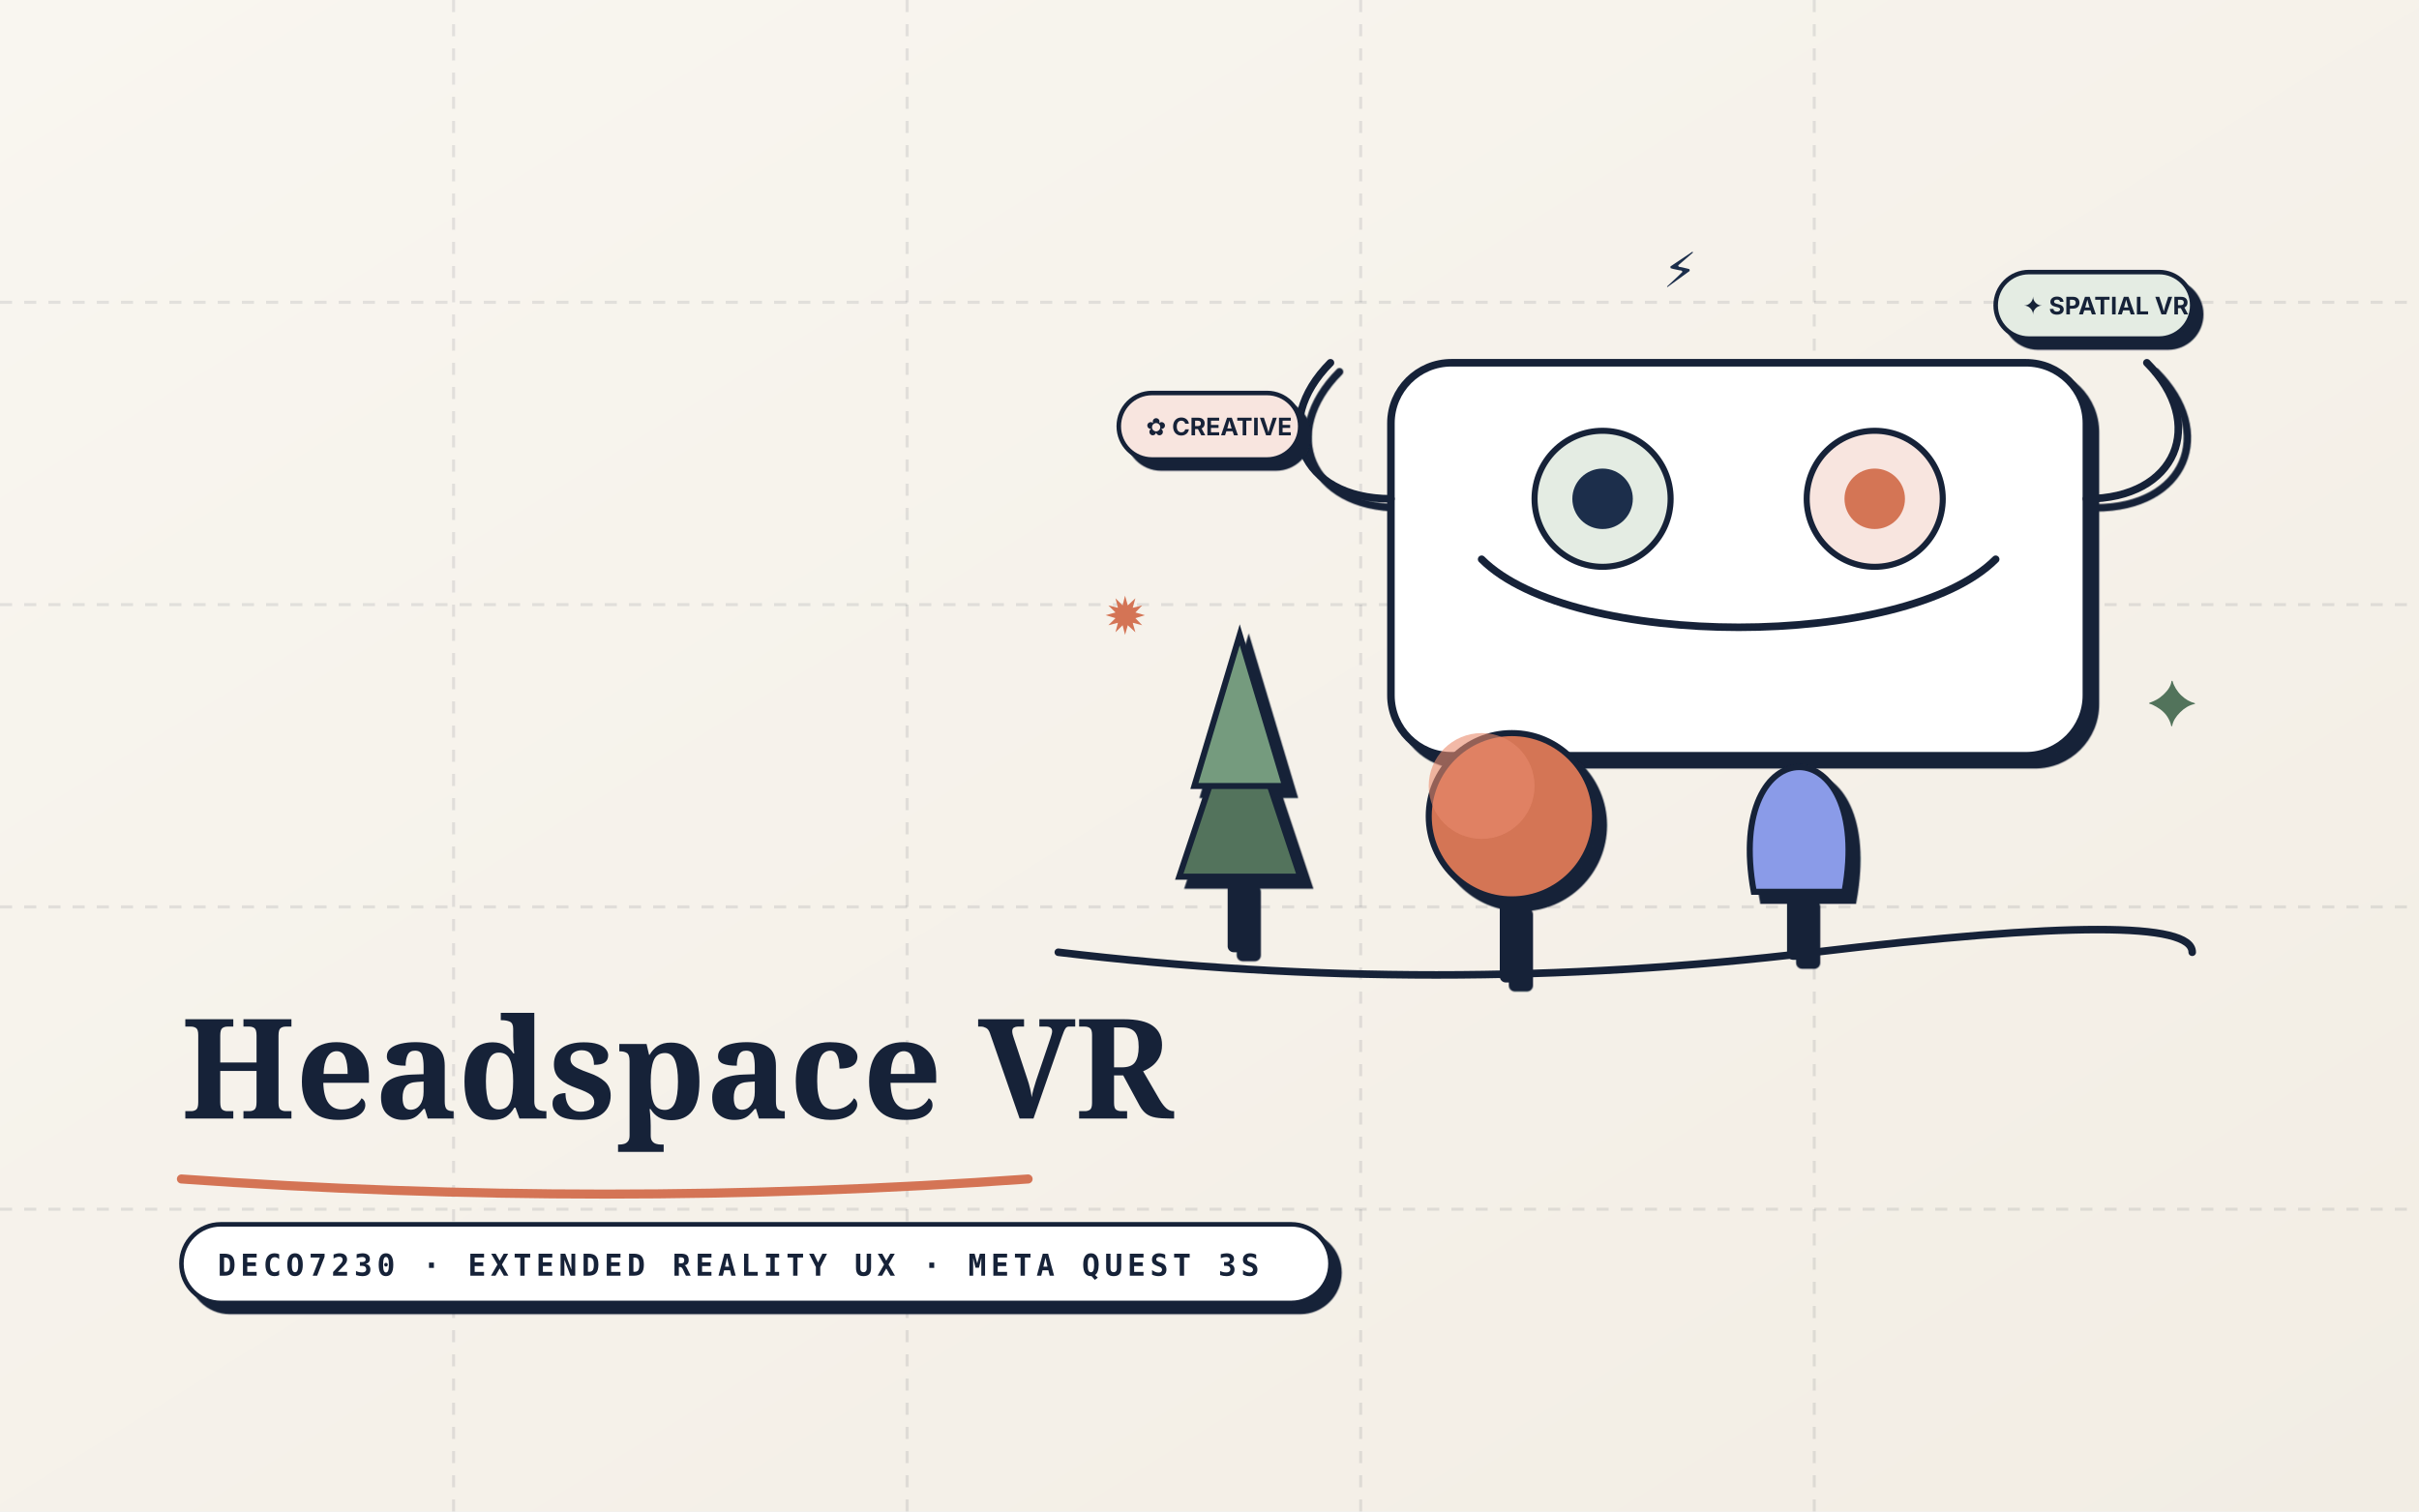
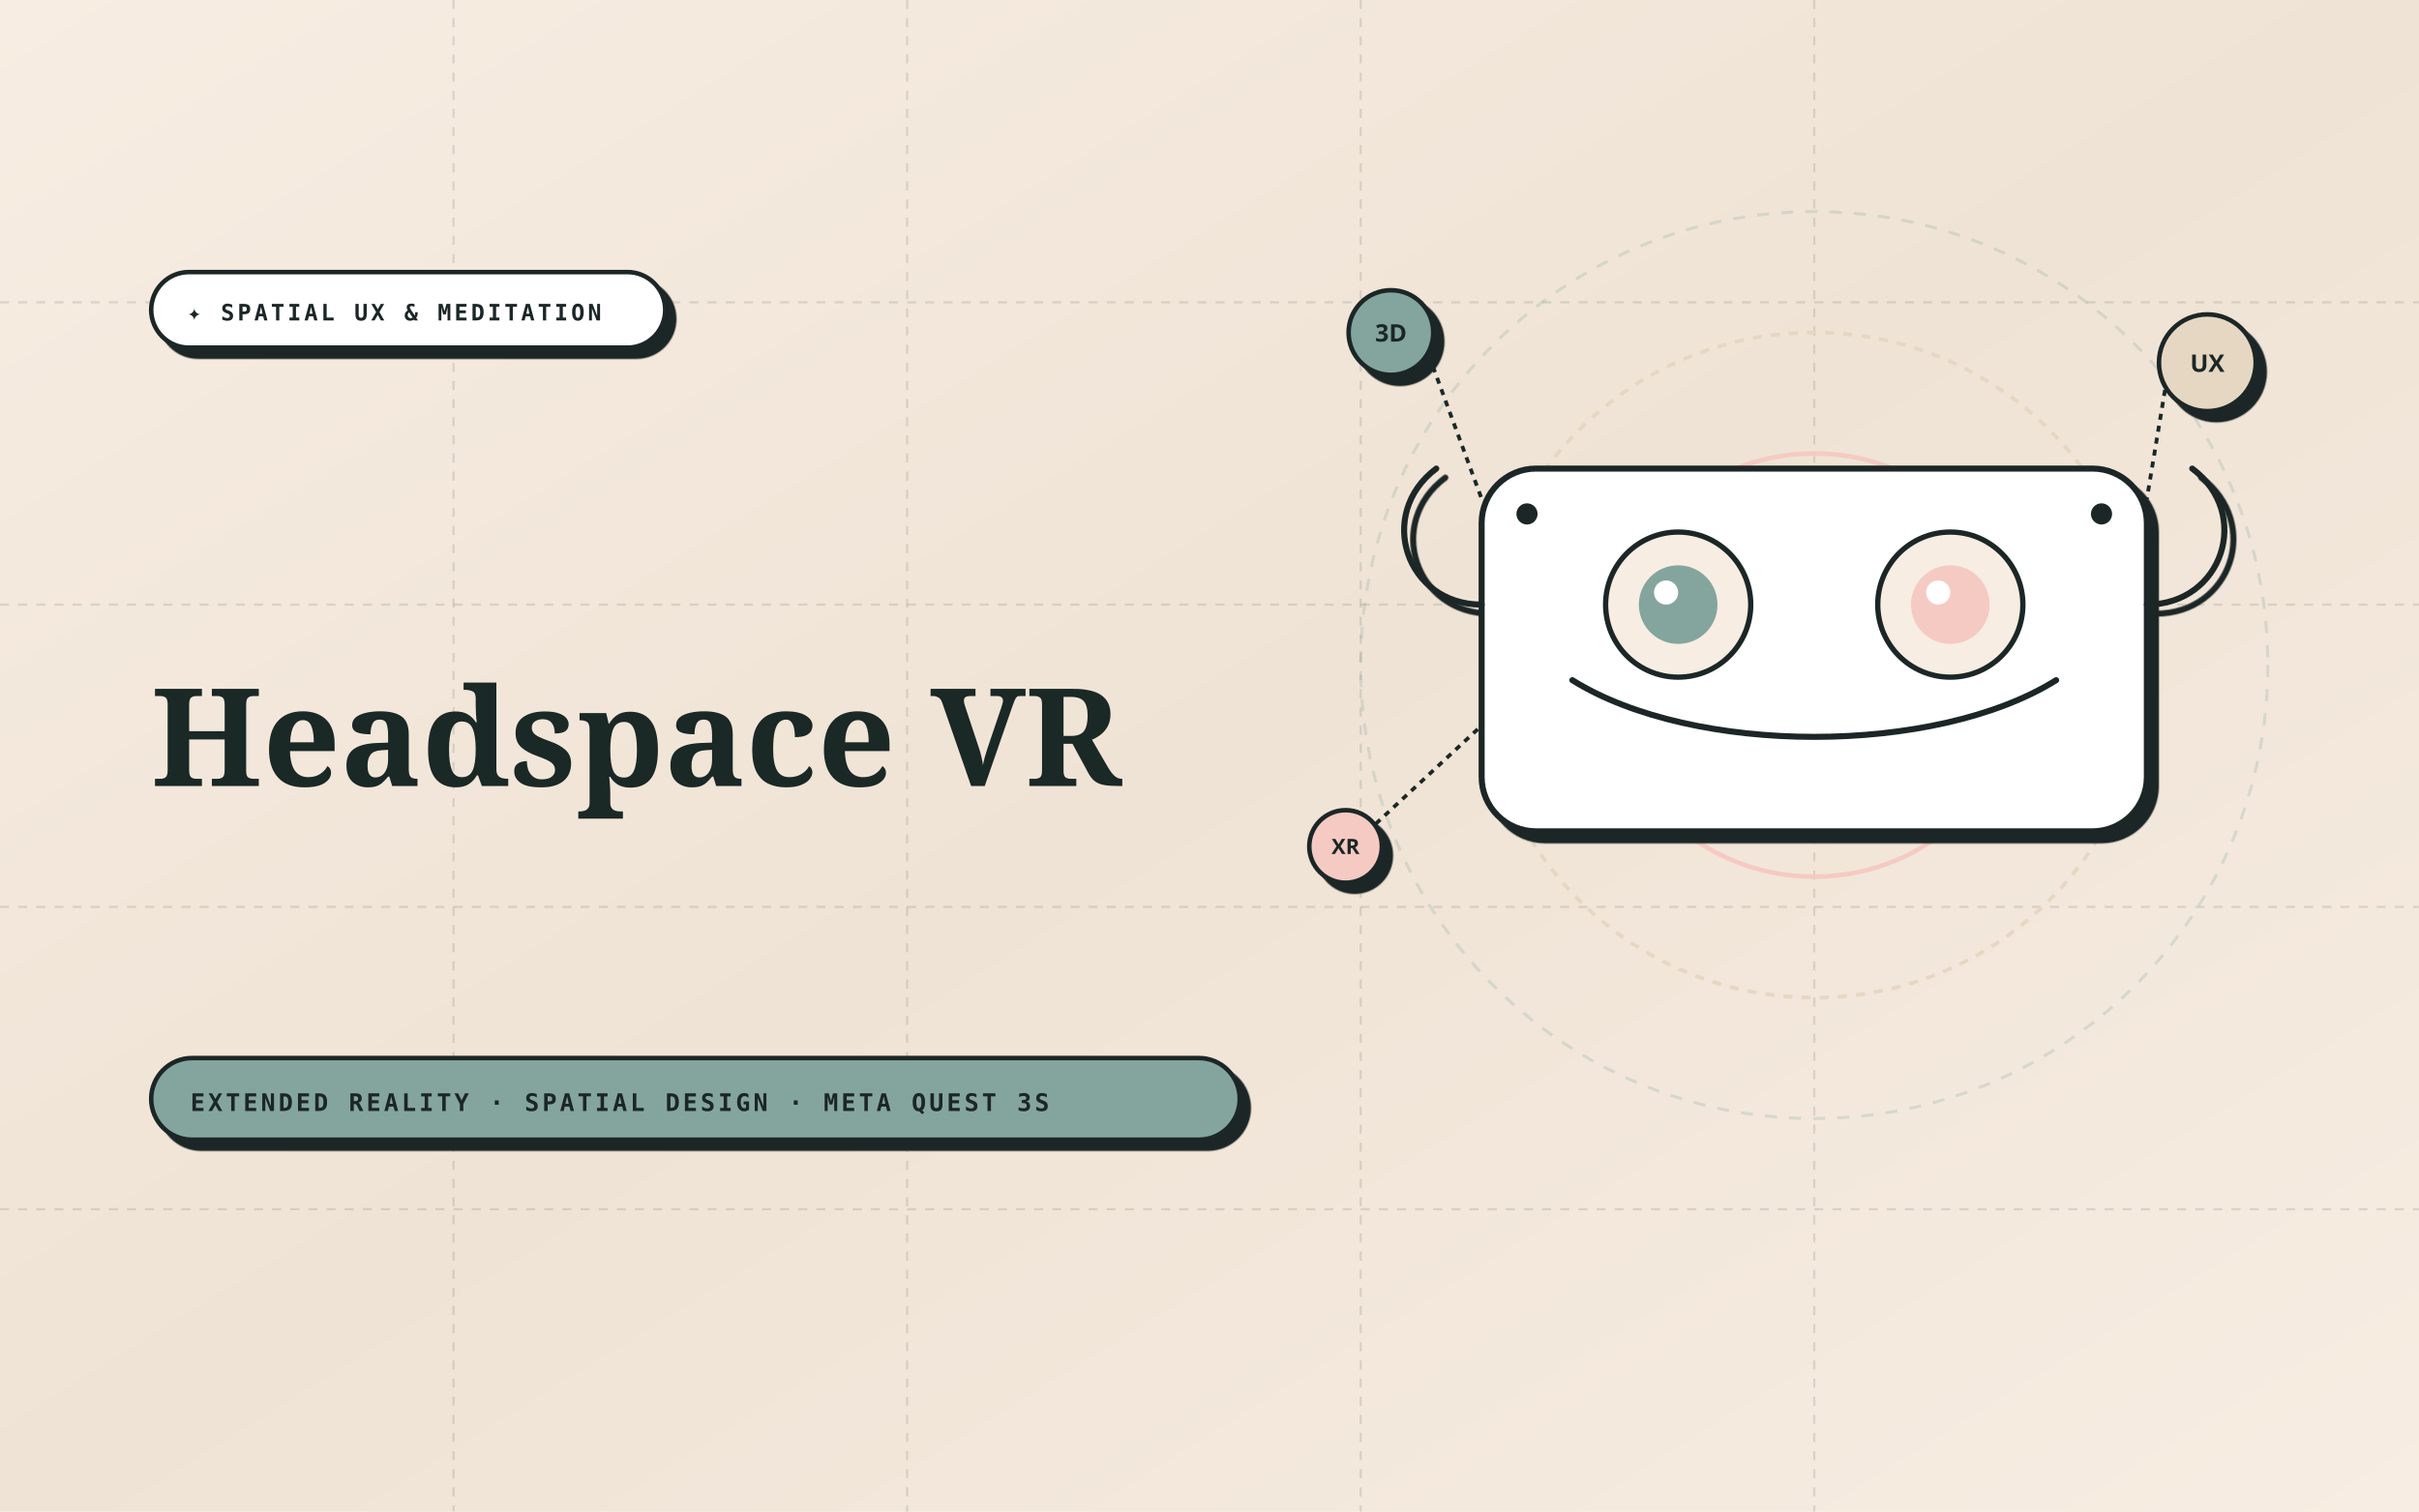
<svg xmlns="http://www.w3.org/2000/svg" width="1600" height="1000" viewBox="0 0 1600 1000">
  <defs>
    <linearGradient id="vr-bg" x1="0" y1="0" x2="1" y2="1">
-       <stop offset="0%" stop-color="#F9F6F0" />
-       <stop offset="100%" stop-color="#F2EDE4" />
+       <stop offset="0%" stop-color="#F7EDE2" />
+       <stop offset="50%" stop-color="#EFE3D5" />
+       <stop offset="100%" stop-color="#F7EDE2" />
    </linearGradient>
    <filter id="hard-shadow" x="-10%" y="-10%" width="130%" height="130%">
-       <feDropShadow dx="6" dy="6" stdDeviation="0" flood-color="#162238" flood-opacity="1" />
+       <feDropShadow dx="6" dy="6" stdDeviation="0" flood-color="#1A2826" flood-opacity="1" />
    </filter>
  </defs>
  <rect width="1600" height="1000" fill="url(#vr-bg)" />
-   <g fill="none" stroke="#162238" stroke-opacity=".1" stroke-width="2" stroke-dasharray="8 8">
+   <g fill="none" stroke="#1A2826" stroke-opacity=".12" stroke-width="1.5" stroke-dasharray="6 6">
    <line x1="0" y1="200" x2="1600" y2="200" />
    <line x1="0" y1="400" x2="1600" y2="400" />
    <line x1="0" y1="600" x2="1600" y2="600" />
    <line x1="0" y1="800" x2="1600" y2="800" />
    <line x1="300" y1="0" x2="300" y2="1000" />
    <line x1="600" y1="0" x2="600" y2="1000" />
    <line x1="900" y1="0" x2="900" y2="1000" />
    <line x1="1200" y1="0" x2="1200" y2="1000" />
  </g>
+   <circle cx="1200" cy="440" r="300" fill="none" stroke="#84A59D" stroke-opacity=".25" stroke-width="2" stroke-dasharray="8 8" />
+   <circle cx="1200" cy="440" r="220" fill="none" stroke="#E6D7C3" stroke-width="2.5" stroke-dasharray="6 6" />
+   <circle cx="1200" cy="440" r="140" fill="none" stroke="#F5CAC3" stroke-width="3" />
  <g filter="url(#hard-shadow)">
-     <rect x="920" y="240" width="460" height="260" rx="40" fill="#FFFFFF" stroke="#162238" stroke-width="5" />
-     <path d="M 980 370 C 1040 430, 1260 430, 1320 370" fill="none" stroke="#162238" stroke-width="5" stroke-linecap="round" />
-     <circle cx="1060" cy="330" r="45" fill="#E4ECE3" stroke="#162238" stroke-width="4" />
-     <circle cx="1240" cy="330" r="45" fill="#F8E5DF" stroke="#162238" stroke-width="4" />
-     <circle cx="1060" cy="330" r="20" fill="#1B2E4B" />
-     <circle cx="1240" cy="330" r="20" fill="#D47455" />
-     <path d="M 920 330 C 860 330, 840 280, 880 240" fill="none" stroke="#162238" stroke-width="5" stroke-linecap="round" />
-     <path d="M 1380 330 C 1440 330, 1460 280, 1420 240" fill="none" stroke="#162238" stroke-width="5" stroke-linecap="round" />
+     <rect x="980" y="310" width="440" height="240" rx="36" fill="#FFFFFF" stroke="#1A2826" stroke-width="4" />
+     <path d="M 1040 450 C 1120 500, 1280 500, 1360 450" fill="none" stroke="#1A2826" stroke-width="4" stroke-linecap="round" />
+     <circle cx="1110" cy="400" r="48" fill="#F7EDE2" stroke="#1A2826" stroke-width="3.5" />
+     <circle cx="1290" cy="400" r="48" fill="#F7EDE2" stroke="#1A2826" stroke-width="3.5" />
+     <circle cx="1110" cy="400" r="26" fill="#84A59D" />
+     <circle cx="1290" cy="400" r="26" fill="#F5CAC3" />
+     <circle cx="1102" cy="392" r="8" fill="#FFFFFF" />
+     <circle cx="1282" cy="392" r="8" fill="#FFFFFF" />
+     <path d="M 980 400 C 930 400, 910 340, 950 310" fill="none" stroke="#1A2826" stroke-width="4" stroke-linecap="round" />
+     <path d="M 1420 400 C 1470 400, 1490 340, 1450 310" fill="none" stroke="#1A2826" stroke-width="4" stroke-linecap="round" />
+     <circle cx="1010" cy="340" r="7" fill="#1A2826" />
+     <circle cx="1390" cy="340" r="7" fill="#1A2826" />
  </g>
  <g filter="url(#hard-shadow)">
-     <path d="M 780 580 L 820 460 L 860 580 Z" fill="#52735B" stroke="#162238" stroke-width="4" />
-     <path d="M 790 520 L 820 420 L 850 520 Z" fill="#749B7E" stroke="#162238" stroke-width="4" />
-     <rect x="812" y="580" width="16" height="50" rx="4" fill="#162238" />
+     <circle cx="920" cy="220" r="28" fill="#84A59D" stroke="#1A2826" stroke-width="3" />
+     <text x="920" y="226" fill="#1A2826" font-family="'Plus Jakarta Sans', sans-serif" font-size="16" font-weight="800" text-anchor="middle">3D</text>
+     <circle cx="1460" cy="240" r="32" fill="#E6D7C3" stroke="#1A2826" stroke-width="3" />
+     <text x="1460" y="246" fill="#1A2826" font-family="'Plus Jakarta Sans', sans-serif" font-size="16" font-weight="800" text-anchor="middle">UX</text>
+     <circle cx="890" cy="560" r="24" fill="#F5CAC3" stroke="#1A2826" stroke-width="3" />
+     <text x="890" y="565" fill="#1A2826" font-family="'Plus Jakarta Sans', sans-serif" font-size="14" font-weight="800" text-anchor="middle">XR</text>
  </g>
-   <g filter="url(#hard-shadow)">
-     <circle cx="1000" cy="540" r="55" fill="#D47455" stroke="#162238" stroke-width="4" />
-     <circle cx="980" cy="520" r="35" fill="#E88B6D" opacity=".6" />
-     <rect x="992" y="595" width="16" height="55" rx="4" fill="#162238" />
+   <line x1="945" y1="235" x2="980" y2="330" stroke="#1A2826" stroke-width="2.5" stroke-dasharray="4 4" />
+   <line x1="1432" y1="258" x2="1420" y2="330" stroke="#1A2826" stroke-width="2.5" stroke-dasharray="4 4" />
+   <line x1="910" y1="545" x2="980" y2="480" stroke="#1A2826" stroke-width="2.5" stroke-dasharray="4 4" />
+   <g transform="translate(100, 180)" filter="url(#hard-shadow)">
+     <rect x="0" y="0" width="340" height="50" rx="25" fill="#FFF" stroke="#1A2826" stroke-width="3" />
+     <text x="24" y="32" fill="#1A2826" font-family="'JetBrains Mono', monospace" font-size="15" font-weight="800" letter-spacing="2">✦ SPATIAL UX &amp; MEDITATION</text>
  </g>
-   <g filter="url(#hard-shadow)">
-     <path d="M 1160 590 C 1140 480, 1240 480, 1220 590 Z" fill="#8A9BE8" stroke="#162238" stroke-width="4" />
-     <rect x="1182" y="590" width="16" height="45" rx="4" fill="#162238" />
-   </g>
-   <path d="M 700 630 Q 950 660, 1200 630 T 1450 630" fill="none" stroke="#162238" stroke-width="5" stroke-linecap="round" />
-   <g transform="translate(740, 260)" filter="url(#hard-shadow)">
-     <rect x="0" y="0" width="120" height="44" rx="22" fill="#F8E5DF" stroke="#162238" stroke-width="3" />
-     <text x="18" y="28" fill="#162238" font-family="'Inter', sans-serif" font-size="16" font-weight="700">✿ CREATIVE</text>
-   </g>
-   <g transform="translate(1320, 180)" filter="url(#hard-shadow)">
-     <rect x="0" y="0" width="130" height="44" rx="22" fill="#E4ECE3" stroke="#162238" stroke-width="3" />
-     <text x="18" y="28" fill="#162238" font-family="'Inter', sans-serif" font-size="16" font-weight="700">✦ SPATIAL VR</text>
-   </g>
-   <text x="730" y="420" fill="#D47455" font-size="36">✹</text>
-   <text x="1420" y="480" fill="#52735B" font-size="42">✦</text>
-   <text x="1100" y="190" fill="#1B2E4B" font-size="32">⚡</text>
-   <path d="M 120 780 Q 400 800, 680 780" fill="none" stroke="#D47455" stroke-width="6" stroke-linecap="round" />
-   <text x="120" y="740" fill="#162238" font-family="'Bodoni Moda', 'Georgia', serif" font-size="92" font-weight="700">Headspace VR</text>
-   <g transform="translate(120, 810)" filter="url(#hard-shadow)">
-     <rect x="0" y="0" width="760" height="52" rx="26" fill="#FFF" stroke="#162238" stroke-width="3" />
-     <text x="24" y="34" fill="#162238" font-family="'JetBrains Mono', monospace" font-size="20" font-weight="700" letter-spacing="3">DECO7230 · EXTENDED REALITY UX · META QUEST 3S</text>
+   <text x="100" y="520" fill="#1A2826" font-family="'Fredoka', 'Playfair Display', serif" font-size="90" font-weight="700">Headspace VR</text>
+   <g transform="translate(100, 700)" filter="url(#hard-shadow)">
+     <rect x="0" y="0" width="720" height="54" rx="27" fill="#84A59D" stroke="#1A2826" stroke-width="3" />
+     <text x="26" y="35" fill="#1A2826" font-family="'JetBrains Mono', monospace" font-size="16" font-weight="800" letter-spacing="2">EXTENDED REALITY · SPATIAL DESIGN · META QUEST 3S</text>
  </g>
</svg>
